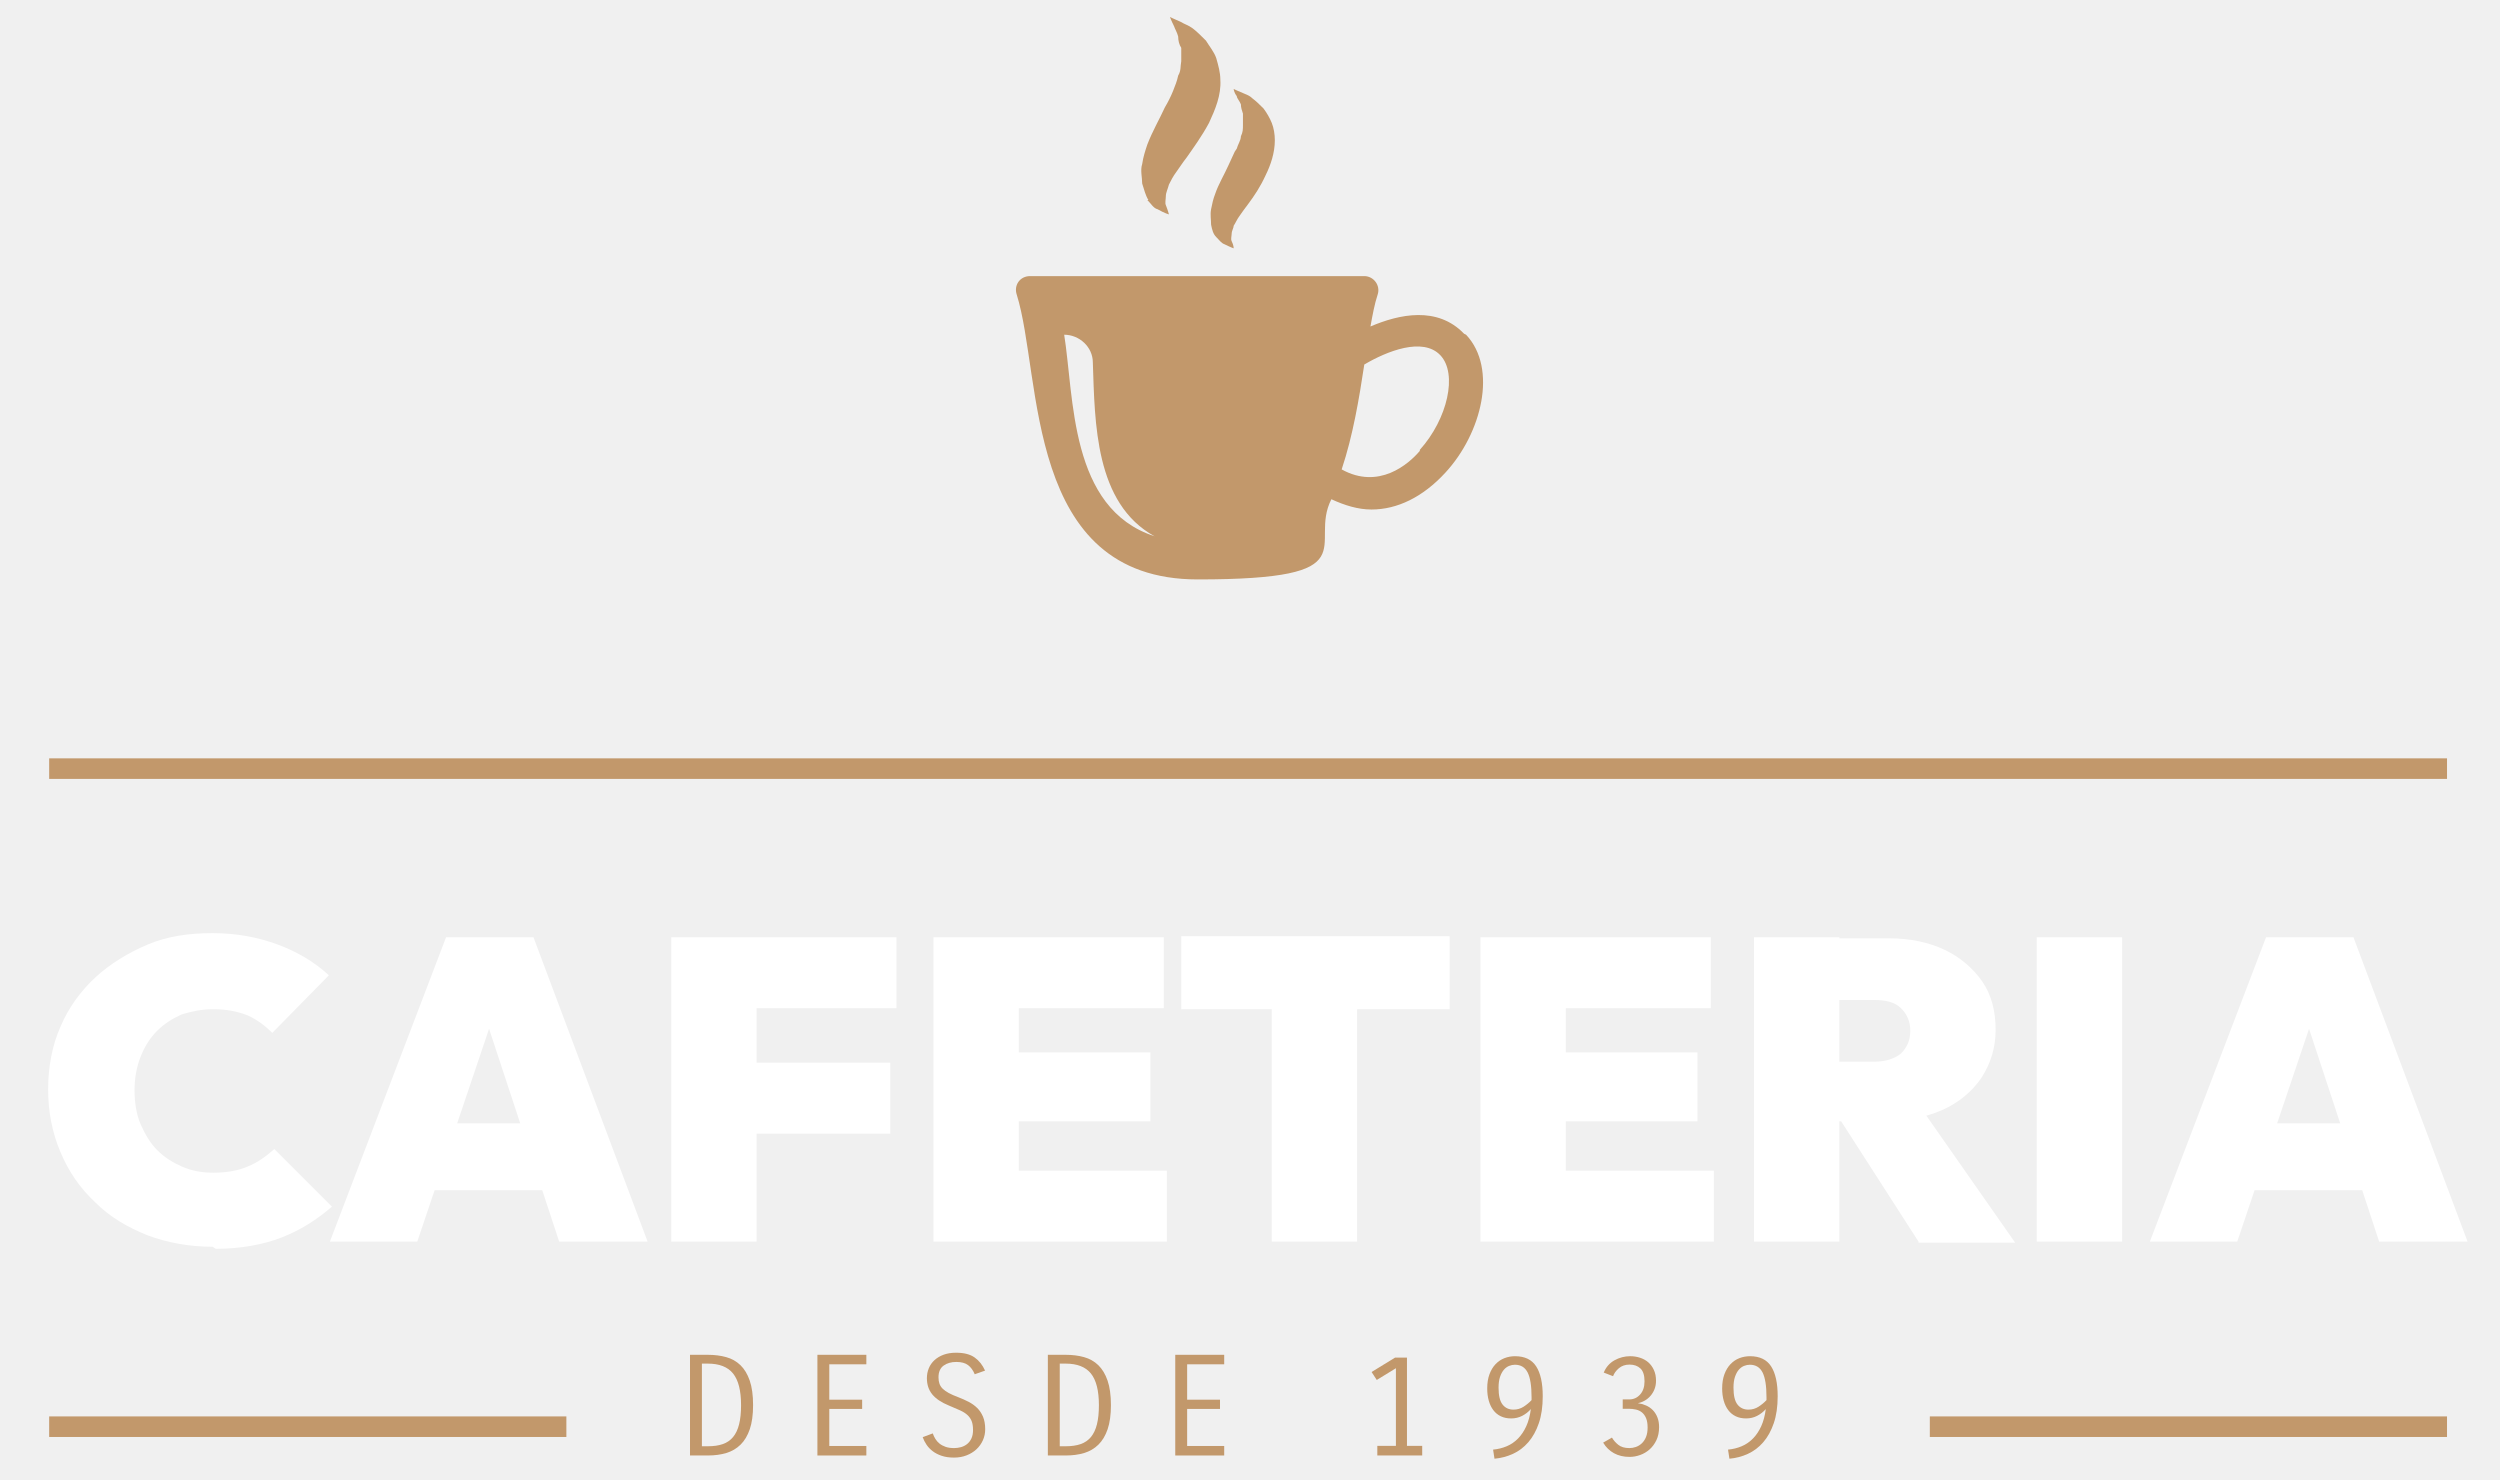
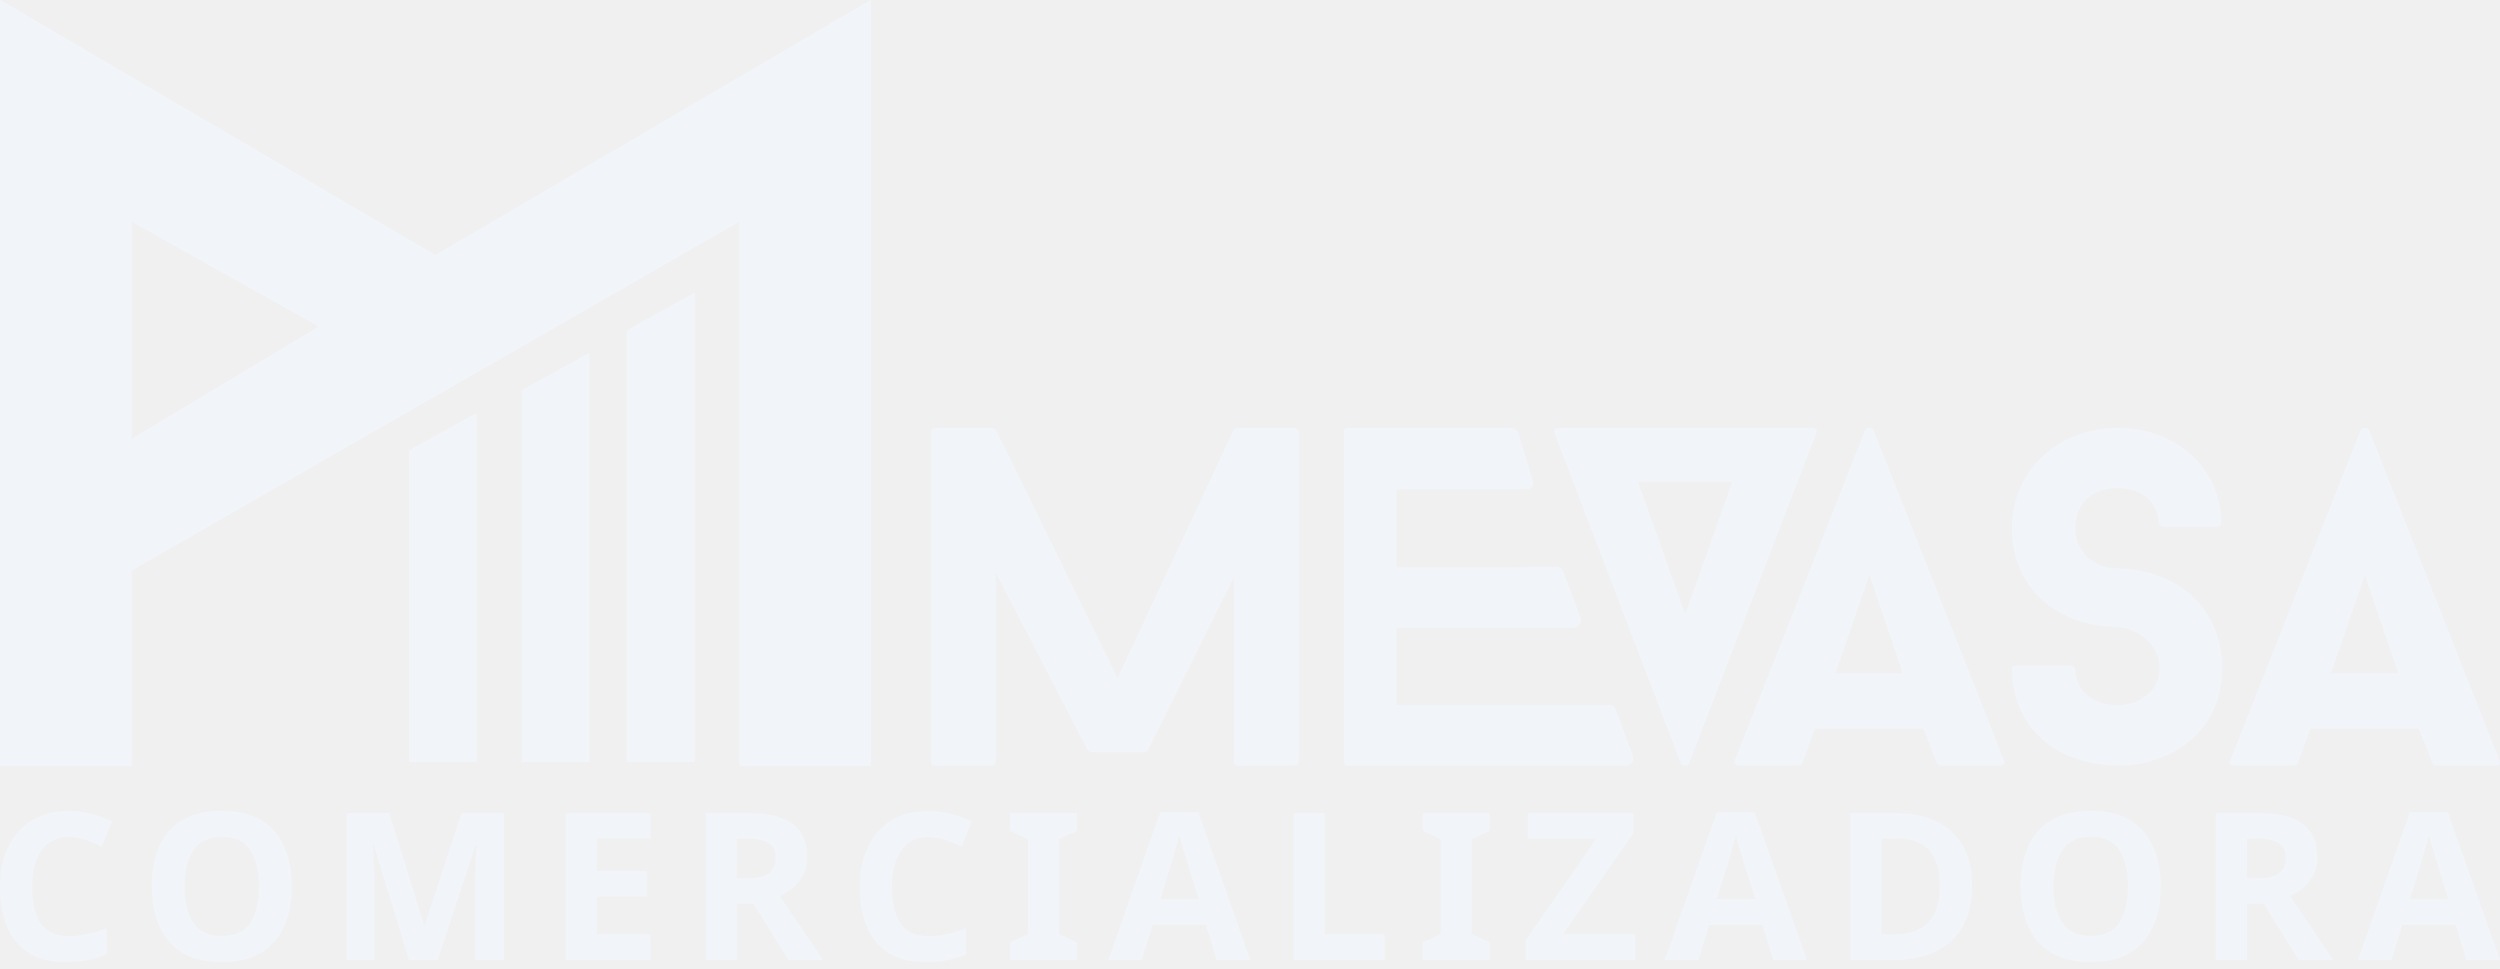
- <svg xmlns="http://www.w3.org/2000/svg" id="Capa_1" width="294.331" height="174.2" version="1.1" viewBox="0 0 294.331 174.2">
-   <g style="isolation: isolate;">
-     <g style="isolation: isolate;">
-       <path d="M83.344,159.505c.779,0,1.496.09,2.149.271s1.212.496,1.679.946c.466.45.832,1.057,1.095,1.819s.395,1.727.395,2.89c0,1.131-.129,2.074-.387,2.832-.258.757-.623,1.366-1.095,1.827s-1.032.787-1.68.979-1.355.288-2.124.288h-2.14v-11.854h2.107v.002ZM82.637,160.542v9.729h.724c.669,0,1.249-.085,1.737-.255s.892-.447,1.21-.831c.318-.385.554-.884.708-1.499.154-.614.231-1.366.231-2.255,0-1.701-.313-2.941-.938-3.721-.626-.779-1.619-1.169-2.98-1.169h-.692Z" style="fill: #c2986b;" />
-       <path d="M101.503,165.876h-3.869v4.363h4.363v1.119h-5.762v-11.854h5.762v1.119h-4.363v4.165h3.869v1.087h0Z" style="fill: #c2986b;" />
-       <path d="M112.6,160.344c-.615,0-1.12.146-1.515.437s-.593.749-.593,1.375c0,.285.038.538.115.757.077.22.206.418.387.593.181.176.42.344.716.503s.664.32,1.103.485c.428.164.834.346,1.218.543.384.198.722.439,1.013.725.291.285.521.631.691,1.037s.255.9.255,1.481c0,.45-.091.879-.272,1.284-.181.406-.434.761-.757,1.062s-.71.54-1.161.716-.944.264-1.481.264c-.549,0-1.029-.068-1.441-.206-.412-.137-.766-.318-1.062-.543s-.541-.48-.733-.766-.343-.582-.453-.89l1.186-.444c.077.22.178.434.304.643.126.208.288.393.486.552s.436.288.716.387c.28.099.617.147,1.012.147.264,0,.527-.035.791-.106.263-.071.502-.189.716-.354.214-.164.387-.384.519-.658.131-.274.197-.609.197-1.004,0-.417-.052-.763-.156-1.037s-.269-.517-.494-.725c-.225-.209-.519-.396-.881-.56-.362-.165-.796-.352-1.3-.561-.889-.361-1.545-.801-1.967-1.316-.423-.516-.634-1.152-.634-1.91,0-.417.077-.81.23-1.177.154-.368.379-.687.675-.955s.656-.48,1.078-.634.908-.23,1.457-.23c.933,0,1.663.189,2.19.567.527.379.933.893,1.218,1.54l-1.218.428c-.187-.461-.445-.817-.774-1.07-.329-.252-.79-.379-1.383-.379h.002Z" style="fill: #c2986b;" />
-       <path d="M125.474,159.505c.779,0,1.496.09,2.149.271s1.212.496,1.679.946c.466.45.832,1.057,1.095,1.819s.395,1.727.395,2.89c0,1.131-.129,2.074-.387,2.832-.258.757-.623,1.366-1.095,1.827s-1.032.787-1.68.979-1.355.288-2.124.288h-2.14v-11.854h2.107v.002ZM124.767,160.542v9.729h.724c.669,0,1.249-.085,1.737-.255s.892-.447,1.21-.831c.318-.385.554-.884.708-1.499.154-.614.231-1.366.231-2.255,0-1.701-.313-2.941-.938-3.721-.626-.779-1.619-1.169-2.98-1.169h-.692Z" style="fill: #c2986b;" />
-       <path d="M143.634,165.876h-3.869v4.363h4.363v1.119h-5.762v-11.854h5.762v1.119h-4.363v4.165h3.869v1.087h0Z" style="fill: #c2986b;" />
-       <path d="M162.155,171.358v-1.136h2.189v-9.138l-2.255,1.383-.609-.938,2.766-1.695h1.399v10.389h1.794v1.136h-5.285,0Z" style="fill: #c2986b;" />
-       <path d="M175.786,170.667c.581-.055,1.122-.189,1.621-.403.5-.214.941-.519,1.325-.914.385-.395.705-.878.964-1.448.258-.571.436-1.24.535-2.009-.286.329-.626.596-1.021.799-.395.203-.828.304-1.301.304-.461,0-.867-.085-1.218-.255-.352-.17-.646-.411-.881-.725-.236-.312-.414-.686-.535-1.119s-.181-.908-.181-1.424c0-.637.087-1.194.263-1.672.176-.477.414-.875.717-1.193.302-.318.65-.554,1.045-.708.396-.153.812-.23,1.251-.23,1.142,0,1.971.398,2.486,1.194s.774,1.967.774,3.515c0,1.229-.154,2.291-.462,3.186-.307.895-.722,1.641-1.242,2.239-.521.599-1.126,1.054-1.812,1.366s-1.407.502-2.165.568l-.164-1.07h0ZM178.19,165.958c.438,0,.837-.115,1.193-.346s.667-.488.931-.773v-.346c0-1.328-.154-2.297-.461-2.906-.308-.608-.807-.913-1.498-.913-.23,0-.461.047-.691.14-.23.094-.437.247-.618.461s-.329.491-.444.831c-.115.341-.173.764-.173,1.268,0,.923.156,1.584.47,1.984.312.4.743.601,1.292.601h-.001Z" style="fill: #c2986b;" />
-       <path d="M188.81,161.596c.273-.647.699-1.131,1.275-1.449s1.188-.478,1.836-.478c.406,0,.796.061,1.169.182s.696.302.972.543c.273.241.493.543.658.905.164.362.247.779.247,1.252,0,.361-.058.691-.173.987-.115.297-.271.56-.47.79-.197.23-.425.42-.683.568-.259.148-.53.25-.815.305.329.044.647.132.955.264.307.131.576.315.807.551.23.236.411.521.543.856s.198.716.198,1.145c0,.582-.104,1.092-.313,1.531-.208.438-.478.804-.807,1.095s-.699.51-1.111.658c-.411.148-.826.223-1.243.223-.702,0-1.316-.146-1.844-.437-.526-.291-.949-.705-1.268-1.243l1.037-.593c.176.308.423.59.741.848.318.259.757.387,1.317.387.252,0,.504-.043.757-.131.252-.088.483-.229.691-.42.209-.192.376-.442.502-.749.126-.308.189-.681.189-1.12,0-.449-.061-.817-.181-1.103-.121-.285-.283-.511-.486-.676-.203-.164-.438-.276-.707-.337-.27-.061-.547-.091-.832-.091h-.725v-1.103h.774c.505,0,.93-.192,1.275-.576.346-.385.519-.9.519-1.548,0-.714-.162-1.221-.485-1.523-.324-.302-.749-.452-1.276-.452-.505,0-.925.143-1.259.428-.335.286-.562.599-.684.938l-1.103-.428h.003Z" style="fill: #c2986b;" />
-       <path d="M203.446,170.667c.581-.055,1.122-.189,1.621-.403.5-.214.941-.519,1.325-.914.385-.395.705-.878.964-1.448.258-.571.436-1.24.535-2.009-.286.329-.626.596-1.021.799-.395.203-.828.304-1.301.304-.461,0-.867-.085-1.218-.255-.352-.17-.646-.411-.881-.725-.236-.312-.414-.686-.535-1.119s-.181-.908-.181-1.424c0-.637.087-1.194.263-1.672.176-.477.414-.875.717-1.193.302-.318.65-.554,1.045-.708.396-.153.812-.23,1.251-.23,1.142,0,1.971.398,2.486,1.194s.774,1.967.774,3.515c0,1.229-.154,2.291-.462,3.186-.307.895-.722,1.641-1.242,2.239-.521.599-1.126,1.054-1.812,1.366s-1.407.502-2.165.568l-.164-1.07h0ZM205.849,165.958c.438,0,.837-.115,1.193-.346s.667-.488.931-.773v-.346c0-1.328-.154-2.297-.461-2.906-.308-.608-.807-.913-1.498-.913-.23,0-.461.047-.691.14-.23.094-.437.247-.618.461s-.329.491-.444.831c-.115.341-.173.764-.173,1.268,0,.923.156,1.584.47,1.984.312.4.743.601,1.292.601h-.001Z" style="fill: #c2986b;" />
-     </g>
-   </g>
-   <g>
-     <path d="M25.037,146.783c-2.784,0-5.326-.484-7.627-1.332-2.421-.968-4.479-2.179-6.174-3.874-1.816-1.695-3.147-3.632-4.116-5.932-.968-2.3-1.453-4.721-1.453-7.384s.484-5.205,1.453-7.384c.968-2.3,2.421-4.237,4.116-5.811s3.874-2.905,6.174-3.874c2.3-.968,4.842-1.332,7.627-1.332s5.326.484,7.627,1.332,4.358,2.058,6.053,3.632l-6.658,6.779c-.847-.847-1.816-1.574-2.905-2.058-1.211-.484-2.542-.726-3.995-.726s-2.542.242-3.753.605c-1.09.484-2.058,1.09-2.905,1.937s-1.453,1.816-1.937,3.026c-.484,1.211-.726,2.542-.726,3.995s.242,2.905.726,3.995,1.09,2.179,1.937,3.026,1.816,1.453,2.905,1.937c1.089.484,2.3.726,3.753.726s2.905-.242,3.995-.726c1.211-.484,2.179-1.211,3.147-2.058l6.779,6.779c-1.816,1.574-3.753,2.784-5.932,3.632-2.179.847-4.842,1.332-7.748,1.332l-.363-.242h0Z" style="fill: #fff;" />
-     <path d="M38.838,146.178l13.679-35.833h10.29l13.437,35.833h-10.411l-10.048-30.506h3.632l-10.29,30.506h-10.29,0ZM47.675,140.125v-7.869h19.974v7.869h-19.974Z" style="fill: #fff;" />
-     <path d="M79.029,146.178v-35.833h10.048v35.833s-10.048,0-10.048,0ZM87.139,118.698v-8.353h18.401v8.353h-18.401ZM87.139,133.467v-8.353h17.674v8.353h-17.674Z" style="fill: #fff;" />
-     <path d="M109.898,146.178v-35.833h10.048v35.833s-10.048,0-10.048,0ZM118.13,118.698v-8.353h18.885v8.353h-18.885ZM118.13,132.015v-8.111h17.311v8.111s-17.311,0-17.311,0ZM118.13,146.178v-8.353h19.248v8.353s-19.248,0-19.248,0Z" style="fill: #fff;" />
-     <path d="M139.073,118.819v-8.595h31.596v8.595h-31.596ZM149.726,146.178v-35.833h10.048v35.833h-10.048Z" style="fill: #fff;" />
-     <path d="M174.3,146.178v-35.833h10.048v35.833h-10.048ZM182.532,118.698v-8.353h18.885v8.353h-18.885ZM182.532,132.015v-8.111h17.311v8.111h-17.311ZM182.532,146.178v-8.353h19.248v8.353h-19.248Z" style="fill: #fff;" />
-     <path d="M206.501,146.178v-35.833h10.048v35.833h-10.048ZM214.612,131.894v-6.9h6.053c1.332,0,2.421-.363,3.147-.968.726-.726,1.09-1.574,1.09-2.663s-.363-1.937-1.09-2.663c-.726-.726-1.816-.968-3.147-.968h-6.053v-7.263h7.748c2.542,0,4.721.484,6.537,1.332s3.39,2.179,4.479,3.753c1.09,1.574,1.574,3.511,1.574,5.69s-.605,3.995-1.695,5.69c-1.09,1.574-2.663,2.905-4.6,3.753s-4.237,1.332-6.9,1.332h-7.142v-.125ZM225.87,146.178l-9.806-15.253,9.079-1.937,12.106,17.311h-11.379v-.121Z" style="fill: #fff;" />
-     <path d="M239.792,146.178v-35.833h10.048v35.833h-10.048Z" style="fill: #fff;" />
-     <path d="M253.108,146.178l13.679-35.833h10.29l13.437,35.833h-10.411l-10.048-30.506h3.632l-10.29,30.506h-10.29.001ZM261.945,140.125v-7.869h19.974v7.869h-19.974Z" style="fill: #fff;" />
-   </g>
-   <g>
-     <path d="M172.363,39.285c-3.147-3.269-7.627-2.3-11.016-.847.242-1.332.484-2.663.847-3.753s-.484-2.179-1.574-2.179h-39.343c-1.211,0-1.937,1.09-1.574,2.179,3.026,9.685.847,33.533,21.306,33.533s12.953-3.995,15.737-9.442c1.574.726,3.147,1.211,4.721,1.211,3.026,0,6.053-1.453,8.716-4.358,4.237-4.6,6.174-12.227,2.421-16.222l-.242-.121h.001ZM125.272,39.406c1.816,0,3.39,1.453,3.39,3.269.242,7.142.242,16.585,7.263,20.459-10.048-3.269-9.442-16.343-10.653-23.848v.121h0ZM167.158,53.086c-1.332,1.574-4.842,4.6-9.2,2.179,1.332-3.995,2.058-8.353,2.663-12.348,2.663-1.574,6.9-3.269,8.958-1.09s.847,7.505-2.421,11.137v.121h0Z" style="fill: #c2986b;" />
-     <path d="M135.078,23.548c.484.484.726.968,1.211,1.09.847.484,1.332.605,1.332.605,0,0-.121-.484-.363-1.09-.121-.242,0-.726,0-1.09s.242-.847.363-1.332c.242-.484.484-.968.847-1.453.363-.484.726-1.09,1.211-1.695.847-1.211,1.816-2.542,2.663-4.116.726-1.574,1.453-3.269,1.332-5.084,0-.847-.242-1.695-.484-2.542-.242-.726-.847-1.453-1.211-2.058-.605-.605-1.09-1.09-1.574-1.453-.484-.363-.968-.484-1.332-.726-.847-.363-1.332-.605-1.332-.605,0,0,.121.363.484,1.09.121.363.363.726.484,1.211,0,.484.121.968.363,1.332v1.574c-.121.605,0,1.09-.363,1.695-.121.605-.363,1.211-.605,1.816s-.605,1.332-.968,1.937c-.605,1.332-1.453,2.784-2.058,4.358-.242.726-.484,1.453-.605,2.3-.242.726,0,1.574,0,2.3.242.726.363,1.332.726,1.937h-.121,0Z" style="fill: #c2986b;" />
-     <path d="M145.368,17.858c-.242.484-.484,1.09-.726,1.574-.484,1.09-1.211,2.3-1.574,3.39-.242.605-.363,1.211-.484,1.816-.121.605,0,1.211,0,1.816.121.605.242,1.09.605,1.453.363.363.605.726.968.847.726.363,1.09.484,1.09.484,0,0,0-.363-.242-.847-.121-.242,0-.605,0-.847,0-.363.242-.726.242-.968.242-.363.363-.726.726-1.211.242-.363.605-.847.968-1.332.726-.968,1.453-2.058,2.058-3.39.605-1.211,1.09-2.663,1.09-4.116,0-.726-.121-1.453-.363-2.058s-.605-1.211-.968-1.695c-.484-.484-.847-.847-1.332-1.211-.363-.363-.847-.484-1.09-.605-.605-.242-1.09-.484-1.09-.484,0,0,0,.363.363.847,0,.242.363.605.484.968,0,.363.121.726.242,1.09v1.332c0,.484,0,.847-.242,1.332,0,.484-.363.968-.484,1.453l-.242.363h.001Z" style="fill: #c2986b;" />
-   </g>
-   <g>
-     <rect x="5.79" y="166.758" width="60.891" height="2.421" style="fill: #c2986b;" />
-     <rect x="227.202" y="166.758" width="60.891" height="2.421" style="fill: #c2986b;" />
-   </g>
-   <rect x="5.79" y="89.282" width="282.304" height="2.421" style="fill: #c2986b;" />
+ <svg xmlns="http://www.w3.org/2000/svg" width="333" height="129" viewBox="0 0 333 129" fill="none">
+   <path d="M324.031 101.688L322.187 97.064H307.749L306.031 101.688C305.968 101.875 305.713 102 305.459 102H297.636C297.127 102 296.873 101.688 297.063 101.313L314.427 57.328C314.618 56.891 315.381 56.891 315.572 57.328L332.936 101.313C333.127 101.688 332.872 102 332.427 102H324.54C324.349 102 324.095 101.875 324.031 101.688ZM315 76.571L310.484 89.692H319.452L315 76.571Z" fill="#F1F5F9" />
+   <path d="M282.032 102C274.257 101.812 268.126 97.369 268 89.107C268 88.857 268.253 88.669 268.632 88.669H275.774C276.09 88.669 276.406 88.857 276.406 89.107C276.533 92.362 279.124 93.926 282.032 93.926C285.002 93.926 287.657 92.049 287.657 88.982C287.657 85.727 284.56 83.662 282.032 83.537C281.652 83.537 278.555 83.537 275.332 82.097C270.655 79.907 268 75.651 268 70.456C268 62.069 274.763 57 282.032 57C289.743 57 295.747 62.132 295.874 69.643C295.874 69.893 295.621 70.143 295.242 70.143H288.163C287.846 70.143 287.53 69.893 287.53 69.643C287.404 66.513 284.939 65.011 282.032 65.011C278.935 65.011 276.406 66.764 276.406 70.456C276.406 73.648 279.124 75.713 282.032 75.713C282.348 75.713 285.445 75.713 288.605 77.153C293.409 79.344 296 83.85 296 88.982C296 97.431 289.237 102 282.032 102Z" fill="#F1F5F9" />
+   <path d="M258.031 101.688L256.187 97.064H241.749L240.031 101.688C239.968 101.875 239.713 102 239.459 102H231.636C231.127 102 230.873 101.688 231.063 101.313L248.427 57.328C248.618 56.891 249.381 56.891 249.572 57.328L266.936 101.313C267.127 101.688 266.872 102 266.427 102H258.54C258.349 102 258.095 101.875 258.031 101.688ZM249 76.571L244.484 89.692H253.452L249 76.571Z" fill="#F1F5F9" />
+   <path fill-rule="evenodd" clip-rule="evenodd" d="M241.376 57H234H233.765H215.173H215H207.562C207.125 57 206.876 57.314 207.063 57.69L223.908 101.718C224.095 102.094 224.781 102.094 224.968 101.718L241.938 57.69C242.125 57.314 241.875 57 241.376 57ZM218.173 64.159L224.469 81.836L230.75 64.159H218.173Z" fill="#F1F5F9" />
+   <path d="M203.496 65.164H185.999V75.579H200.473C200.73 75.579 205.483 75.527 207.301 75.508C207.721 75.503 208.098 75.762 208.246 76.156L209.5 79.5L210.511 82.272C210.748 82.924 210.265 83.614 209.571 83.614H185.999V93.9H203.496C203.766 93.9 211.861 93.9 214.307 93.9C214.725 93.9 215.096 94.16 215.242 94.553L217.501 100.653C217.743 101.306 217.265 102 216.568 102C212.958 102 203.751 102 203.496 102H179.477C179.212 102 179 101.743 179 101.486V57.514C179 57.257 179.212 57 179.477 57H201.284C201.723 57 202.11 57.286 202.24 57.705L203.256 61L204.144 64L204.207 64.212C204.348 64.687 203.991 65.164 203.496 65.164Z" fill="#F1F5F9" />
+   <path d="M173 57.514V101.486C173 101.743 172.742 102 172.356 102H165.016C164.629 102 164.372 101.743 164.372 101.486V76.836L152.911 99.882C152.846 100.01 152.524 100.203 152.396 100.203H145.442C145.248 100.203 144.926 100.01 144.862 99.882L132.628 76.258V101.486C132.628 101.743 132.371 102 131.984 102H124.58C124.193 102 124 101.743 124 101.486V57.514C124 57.257 124.193 57 124.58 57H132.113C132.306 57 132.628 57.193 132.693 57.321L148.854 90.317L164.307 57.321C164.372 57.193 164.694 57 164.887 57H172.356C172.742 57 173 57.257 173 57.514Z" fill="#F1F5F9" />
+   <mask id="path-7-inside-1_101_121" fill="white">
+     <path fill-rule="evenodd" clip-rule="evenodd" d="M0 0V102H17.5V76L98.5 29.5V102H116V0L58 34L0 0ZM17.5 29.5V58.5L42.5 43.5L17.5 29.5Z" />
+   </mask>
+   <path fill-rule="evenodd" clip-rule="evenodd" d="M0 0V102H17.5V76L98.5 29.5V102H116V0L58 34L0 0ZM17.5 29.5V58.5L42.5 43.5L17.5 29.5Z" fill="#F1F5F9" />
+   <path d="M0 102H-1V103H0V102ZM0 0L0.506 -0.863L-1 -1.745V0H0ZM17.5 102V103H18.5V102H17.5ZM17.5 76L17.002 75.133L16.5 75.421V76H17.5ZM98.5 29.5H99.5V27.773L98.002 28.633L98.5 29.5ZM98.5 102H97.5V103H98.5V102ZM116 102V103H117V102H116ZM116 0H117V-1.745L115.494 -0.863L116 0ZM58 34L57.494 34.863L58 35.159L58.506 34.863L58 34ZM17.5 58.5H16.5V60.266L18.015 59.358L17.5 58.5ZM17.5 29.5L17.989 28.628L16.5 27.794V29.5H17.5ZM42.5 43.5L43.014 44.358L44.493 43.47L42.989 42.627L42.5 43.5ZM1 102V0H-1V102H1ZM17.5 101H0V103H17.5V101ZM16.5 76V102H18.5V76H16.5ZM98.002 28.633L17.002 75.133L17.998 76.867L98.998 30.367L98.002 28.633ZM99.5 102V29.5H97.5V102H99.5ZM116 101H98.5V103H116V101ZM115 0V102H117V0H115ZM58.506 34.863L116.506 0.863L115.494 -0.863L57.494 33.137L58.506 34.863ZM-0.506 0.863L57.494 34.863L58.506 33.137L0.506 -0.863L-0.506 0.863ZM18.5 58.5V29.5H16.5V58.5H18.5ZM41.986 42.642L16.985 57.642L18.015 59.358L43.014 44.358L41.986 42.642ZM17.011 30.372L42.011 44.373L42.989 42.627L17.989 28.628L17.011 30.372Z" fill="#F1F5F9" mask="url(#path-7-inside-1_101_121)" />
+   <path d="M92 101H84V44.294L92 39.85V101ZM78 101H70V52.294L78 47.85V101ZM63 101H55V60.294L63 55.85V101Z" fill="#F1F5F9" stroke="#F1F5F9" />
+   <path d="M328.53 127.88L327.104 123.219H319.975L318.549 127.88H314.079L320.99 108.219H326.062L333 127.88H328.53ZM326.117 119.736L324.691 115.184C324.6 114.873 324.481 114.48 324.335 114.005C324.189 113.53 324.042 113.045 323.896 112.552C323.75 112.058 323.631 111.629 323.54 111.263C323.448 111.629 323.32 112.086 323.156 112.634C323.01 113.164 322.863 113.676 322.717 114.17C322.589 114.645 322.489 114.983 322.415 115.184L321.017 119.736H326.117Z" fill="#F1F5F9" />
+   <path d="M300.858 108.302C303.527 108.302 305.492 108.786 306.754 109.755C308.033 110.724 308.673 112.196 308.673 114.17C308.673 115.066 308.5 115.852 308.152 116.528C307.823 117.186 307.375 117.753 306.809 118.228C306.26 118.685 305.666 119.06 305.026 119.352L310.785 127.88H306.178L301.516 120.367H299.295V127.88H295.155V108.302H300.858ZM300.557 111.702H299.295V116.994H300.639C302.01 116.994 302.988 116.766 303.573 116.309C304.176 115.852 304.478 115.175 304.478 114.28C304.478 113.347 304.158 112.689 303.518 112.305C302.878 111.903 301.891 111.702 300.557 111.702Z" fill="#F1F5F9" />
+   <path d="M287.809 118.064C287.809 120.093 287.47 121.866 286.794 123.383C286.136 124.882 285.112 126.052 283.723 126.893C282.352 127.734 280.606 128.155 278.485 128.155C276.365 128.155 274.61 127.734 273.221 126.893C271.849 126.052 270.826 124.873 270.149 123.356C269.491 121.839 269.162 120.065 269.162 118.036C269.162 116.007 269.491 114.243 270.149 112.744C270.826 111.245 271.849 110.084 273.221 109.261C274.61 108.42 276.374 108 278.513 108C280.633 108 282.379 108.42 283.75 109.261C285.121 110.084 286.136 111.254 286.794 112.771C287.47 114.27 287.809 116.034 287.809 118.064ZM273.522 118.064C273.522 120.111 273.915 121.729 274.701 122.917C275.487 124.087 276.749 124.672 278.485 124.672C280.259 124.672 281.529 124.087 282.297 122.917C283.065 121.729 283.449 120.111 283.449 118.064C283.449 116.016 283.065 114.407 282.297 113.237C281.529 112.049 280.268 111.455 278.513 111.455C276.758 111.455 275.487 112.049 274.701 113.237C273.915 114.407 273.522 116.016 273.522 118.064Z" fill="#F1F5F9" />
+   <path d="M262.684 117.899C262.684 121.208 261.743 123.703 259.86 125.385C257.977 127.049 255.354 127.88 251.99 127.88H246.451V108.302H252.593C254.641 108.302 256.414 108.667 257.913 109.399C259.43 110.13 260.6 111.208 261.423 112.634C262.264 114.06 262.684 115.815 262.684 117.899ZM258.379 118.009C258.379 115.852 257.904 114.261 256.953 113.238C256.003 112.214 254.622 111.702 252.813 111.702H250.592V124.453H252.374C256.377 124.453 258.379 122.305 258.379 118.009Z" fill="#F1F5F9" />
+   <path d="M236.211 127.88L234.785 123.219H227.656L226.23 127.88H221.76L228.67 108.219H233.743L240.681 127.88H236.211ZM233.798 119.736L232.372 115.184C232.281 114.873 232.162 114.48 232.016 114.005C231.869 113.53 231.723 113.045 231.577 112.552C231.431 112.058 231.312 111.629 231.22 111.263C231.129 111.629 231.001 112.086 230.836 112.634C230.69 113.164 230.544 113.676 230.398 114.17C230.27 114.645 230.169 114.983 230.096 115.184L228.698 119.736H233.798Z" fill="#F1F5F9" />
+   <path d="M217.809 127.88H203.248V125.193L212.626 111.729H203.495V108.302H217.562V110.989L208.184 124.453H217.809V127.88Z" fill="#F1F5F9" />
+   <path d="M198.431 127.88H189.519V125.522L191.905 124.425V111.757L189.519 110.66V108.302H198.431V110.66L196.045 111.757V124.425L198.431 125.522V127.88Z" fill="#F1F5F9" />
+   <path d="M172.314 127.88V108.302H176.455V124.453H184.407V127.88H172.314Z" fill="#F1F5F9" />
+   <path d="M162.075 127.88L160.649 123.219H153.519L152.093 127.88H147.624L154.534 108.219H159.607L166.544 127.88H162.075ZM159.661 119.736L158.236 115.184C158.144 114.873 158.025 114.48 157.879 114.005C157.733 113.53 157.587 113.045 157.44 112.552C157.294 112.058 157.175 111.629 157.084 111.263C156.992 111.629 156.864 112.086 156.7 112.634C156.554 113.164 156.407 113.676 156.261 114.17C156.133 114.645 156.033 114.983 155.96 115.184L154.561 119.736H159.661Z" fill="#F1F5F9" />
+   <path d="M143.464 127.88H134.553V125.522L136.938 124.425V111.757L134.553 110.66V108.302H143.464V110.66L141.079 111.757V124.425L143.464 125.522V127.88Z" fill="#F1F5F9" />
+   <path d="M123.701 111.482C122.111 111.482 120.895 112.077 120.054 113.265C119.214 114.453 118.793 116.08 118.793 118.146C118.793 120.23 119.177 121.848 119.945 122.999C120.731 124.133 121.983 124.699 123.701 124.699C124.488 124.699 125.283 124.608 126.087 124.425C126.891 124.242 127.76 123.986 128.692 123.657V127.14C127.833 127.487 126.983 127.743 126.142 127.908C125.301 128.072 124.36 128.154 123.318 128.154C121.288 128.154 119.625 127.743 118.327 126.921C117.029 126.08 116.069 124.91 115.448 123.411C114.826 121.893 114.515 120.129 114.515 118.118C114.515 116.144 114.872 114.398 115.585 112.881C116.298 111.364 117.331 110.175 118.683 109.316C120.054 108.457 121.727 108.027 123.701 108.027C124.67 108.027 125.639 108.155 126.608 108.411C127.595 108.649 128.537 108.978 129.433 109.398L128.089 112.771C127.358 112.424 126.617 112.122 125.868 111.866C125.137 111.61 124.414 111.482 123.701 111.482Z" fill="#F1F5F9" />
+   <path d="M99.704 108.302C102.373 108.302 104.338 108.786 105.599 109.755C106.879 110.724 107.519 112.196 107.519 114.17C107.519 115.066 107.345 115.852 106.998 116.528C106.669 117.186 106.221 117.753 105.654 118.228C105.106 118.685 104.511 119.06 103.872 119.352L109.63 127.88H105.023L100.362 120.367H98.141V127.88H94V108.302H99.704ZM99.402 111.702H98.141V116.994H99.484C100.855 116.994 101.833 116.766 102.418 116.309C103.022 115.852 103.323 115.175 103.323 114.28C103.323 113.347 103.003 112.689 102.363 112.305C101.724 111.903 100.736 111.702 99.402 111.702Z" fill="#F1F5F9" />
+   <path d="M86.636 127.88H75.366V108.302H86.636V111.702H79.506V116.007H86.142V119.407H79.506V124.453H86.636V127.88Z" fill="#F1F5F9" />
+   <path d="M54.488 127.88L49.772 112.525H49.662C49.68 112.89 49.708 113.439 49.744 114.17C49.781 114.901 49.817 115.687 49.854 116.528C49.891 117.369 49.909 118.119 49.909 118.777V127.88H46.207V108.302H51.856L56.49 123.274H56.572L61.481 108.302H67.129V127.88H63.263V118.612C63.263 117.991 63.272 117.278 63.29 116.473C63.327 115.669 63.354 114.91 63.373 114.197C63.409 113.466 63.437 112.918 63.455 112.552H63.345L58.3 127.88H54.488Z" fill="#F1F5F9" />
+   <path d="M38.861 118.064C38.861 120.093 38.523 121.866 37.846 123.383C37.188 124.882 36.164 126.052 34.775 126.893C33.404 127.734 31.658 128.155 29.538 128.155C27.417 128.155 25.662 127.734 24.273 126.893C22.902 126.052 21.878 124.873 21.202 123.356C20.544 121.839 20.215 120.065 20.215 118.036C20.215 116.007 20.544 114.243 21.202 112.744C21.878 111.245 22.902 110.084 24.273 109.261C25.662 108.42 27.426 108 29.565 108C31.686 108 33.431 108.42 34.803 109.261C36.174 110.084 37.188 111.254 37.846 112.771C38.523 114.27 38.861 116.034 38.861 118.064ZM24.574 118.064C24.574 120.111 24.968 121.729 25.754 122.917C26.54 124.087 27.801 124.672 29.538 124.672C31.311 124.672 32.581 124.087 33.349 122.917C34.117 121.729 34.501 120.111 34.501 118.064C34.501 116.016 34.117 114.407 33.349 113.237C32.581 112.049 31.32 111.455 29.565 111.455C27.81 111.455 26.54 112.049 25.754 113.237C24.968 114.407 24.574 116.016 24.574 118.064Z" fill="#F1F5F9" />
+   <path d="M9.186 111.482C7.596 111.482 6.38 112.077 5.539 113.265C4.698 114.453 4.278 116.08 4.278 118.146C4.278 120.23 4.662 121.848 5.429 122.999C6.215 124.133 7.468 124.699 9.186 124.699C9.972 124.699 10.767 124.608 11.572 124.425C12.376 124.242 13.244 123.986 14.177 123.657V127.14C13.318 127.487 12.467 127.743 11.627 127.908C10.786 128.072 9.844 128.154 8.802 128.154C6.773 128.154 5.109 127.743 3.812 126.921C2.514 126.08 1.554 124.91 0.932 123.411C0.311 121.893 0 120.129 0 118.118C0 116.144 0.356 114.398 1.069 112.881C1.782 111.364 2.815 110.175 4.168 109.316C5.539 108.457 7.212 108.027 9.186 108.027C10.155 108.027 11.124 108.155 12.093 108.411C13.08 108.649 14.021 108.978 14.917 109.398L13.573 112.771C12.842 112.424 12.102 112.122 11.352 111.866C10.621 111.61 9.899 111.482 9.186 111.482Z" fill="#F1F5F9" />
</svg>
